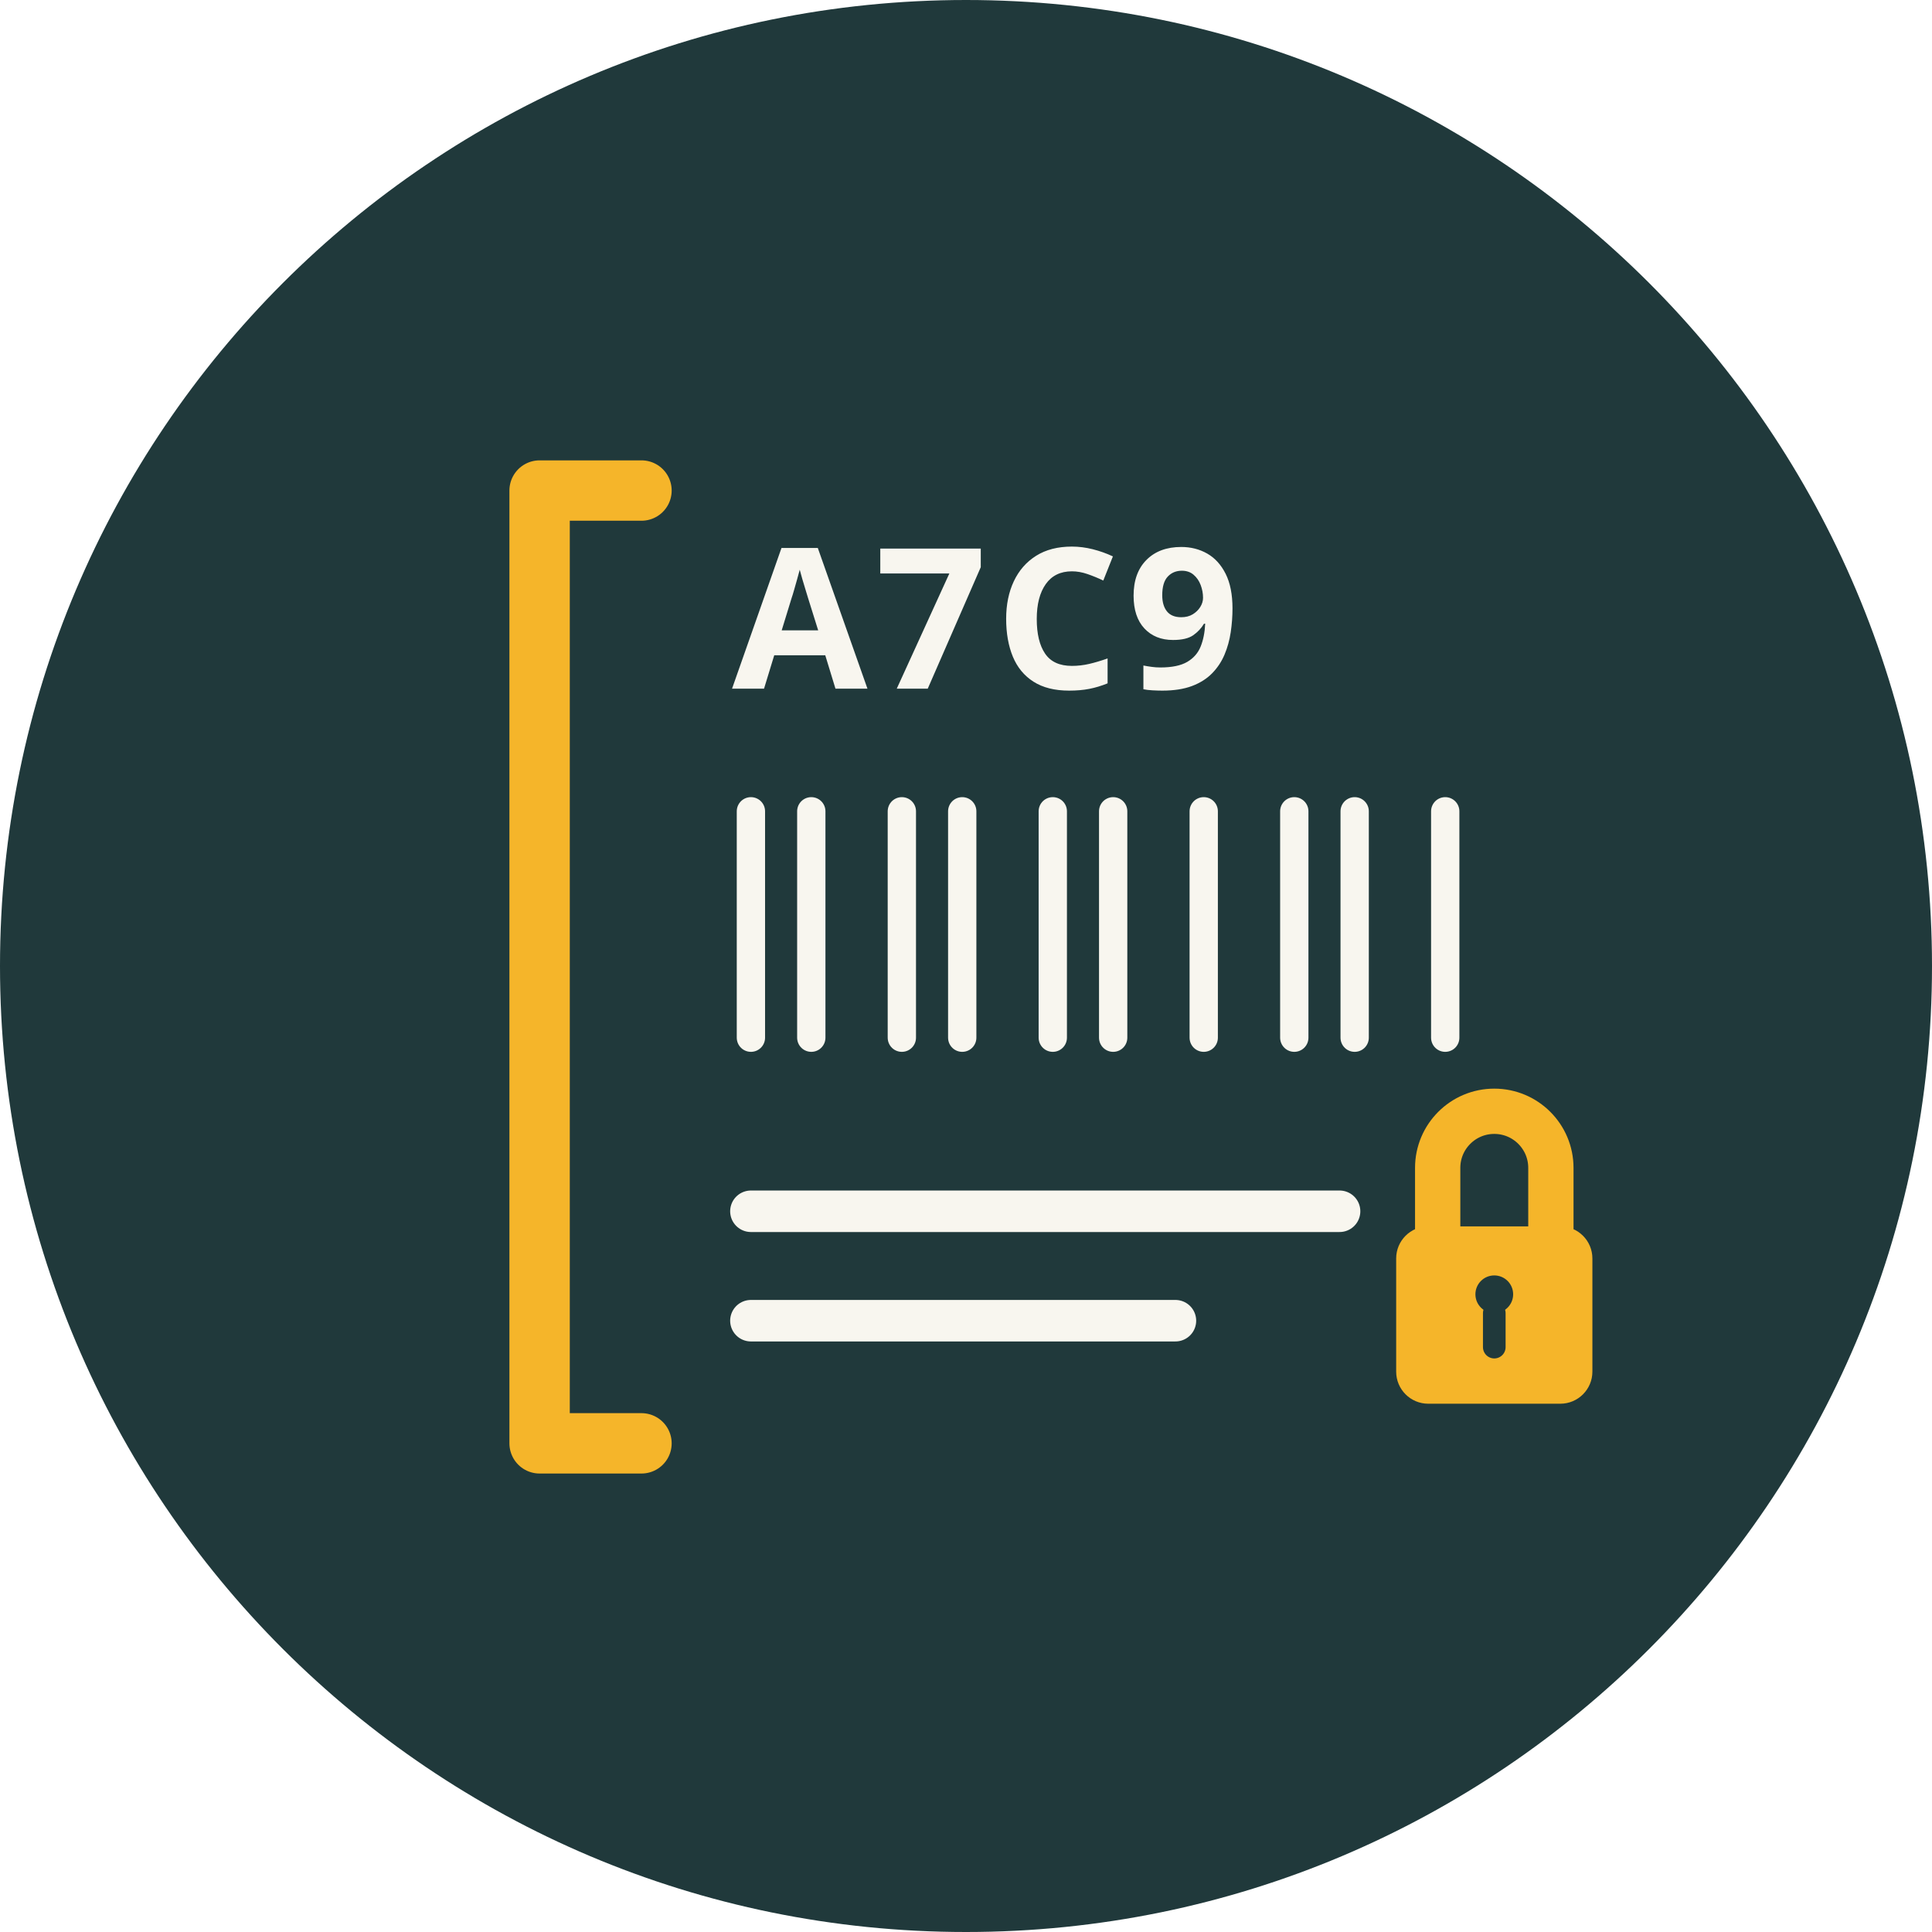
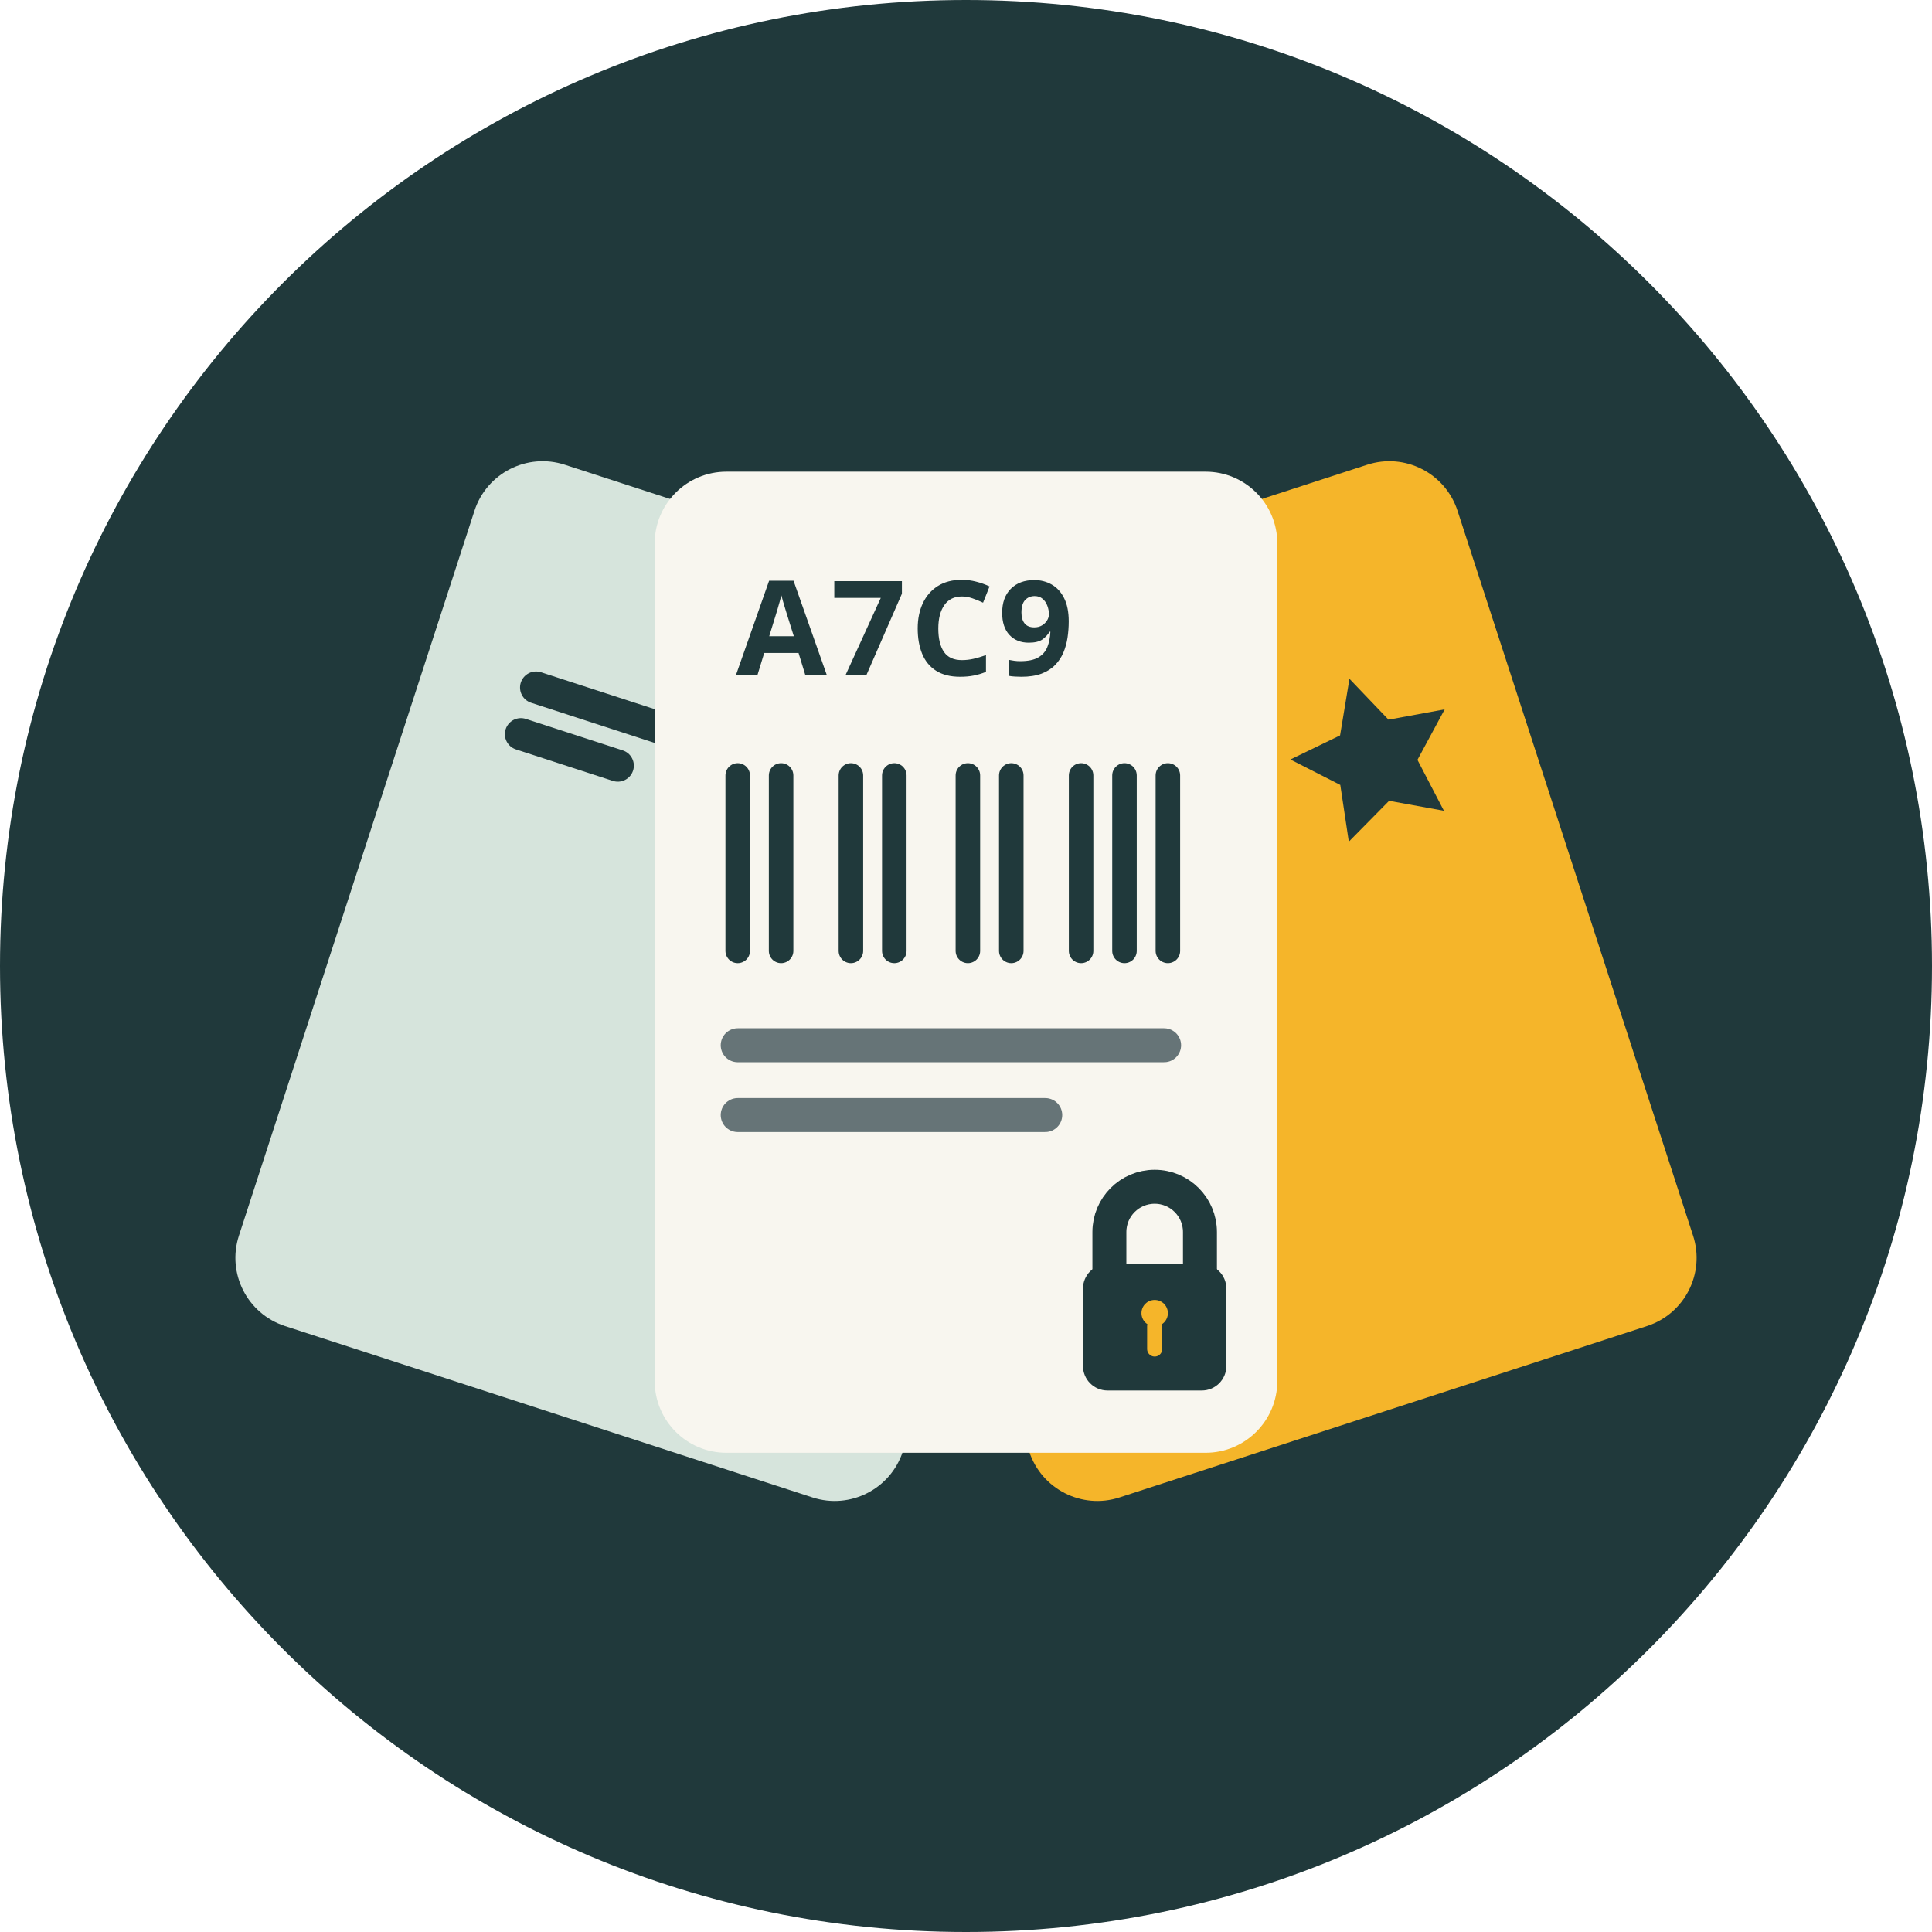
<svg xmlns="http://www.w3.org/2000/svg" width="1024" height="1024" viewBox="0 0 1024 1024">
  <defs>
    <clipPath id="circle">
      <circle cx="512" cy="512" r="512" />
    </clipPath>
  </defs>
  <g clip-path="url(#circle)">
    <rect width="1024" height="1024" fill="#20393B" />
-     <path d="M340 260h-54v505h54" fill="none" stroke="#F5B52A" stroke-width="32" stroke-linecap="round" stroke-linejoin="round" />
-     <text x="388" y="365" fill="#F8F6EF" font-family="Avenir Next, sans-serif" font-size="104" font-weight="700" letter-spacing="4">A7C9</text>
-     <path d="M398 430v120M430 430v120M478 430v120M510 430v120M558 430v120M590 430v120M638 430v120M686 430v120M718 430v120M766 430v120" fill="none" stroke="#F8F6EF" stroke-width="15" stroke-linecap="round" />
-     <path d="M398 642h312M398 700h225" fill="none" stroke="#F8F6EF" stroke-width="22" stroke-linecap="round" />
-     <path d="M762 658v-39a30 30 0 0 1 60 0v39" fill="none" stroke="#F5B52A" stroke-width="24" stroke-linecap="round" />
-     <rect x="740" y="650" width="104" height="94" rx="17" fill="#F5B52A" />
-     <circle cx="792" cy="686" r="10" fill="#20393B" />
-     <path d="M792 696v18" fill="none" stroke="#20393B" stroke-width="12" stroke-linecap="round" />
+     <g transform="rotate(18 365 520)">
+       <rect x="180" y="280" width="370" height="480" rx="38" fill="#D6E4DC" />
+       <path d="M240 397h78M240 423h54" fill="none" stroke="#20393B" stroke-width="17" stroke-linecap="round" />
+     </g>
+     <g transform="rotate(-18 659 520)">
+       <rect x="474" y="280" width="370" height="480" rx="38" fill="#F5B52A" />
+       <path d="m762 385 13 27 30 4-22 21 5 30-26-14-27 14 5-30-21-21 29-4 14-27Z" fill="#20393B" />
+     </g>
+     <rect x="347" y="250" width="330" height="520" rx="38" fill="#F8F6EF" />
+     <text x="390" y="358" fill="#20393B" font-family="Avenir Next, sans-serif" font-size="70" font-weight="700" letter-spacing="2">A7C9</text>
+     <path d="M391 411v93M414 411v93M451 411v93M474 411v93M513 411v93M536 411v93M573 411v93M596 411v93M619 411v93" fill="none" stroke="#20393B" stroke-width="13" stroke-linecap="round" />
+     <path d="M391 554h226M391 591h163" fill="none" stroke="#667477" stroke-width="18" stroke-linecap="round" />
+     <path d="M588 680v-27a24 24 0 0 1 48 0v27" fill="none" stroke="#20393B" stroke-width="18" stroke-linecap="round" />
+     <rect x="574" y="670" width="76" height="67" rx="13" fill="#20393B" />
+     <circle cx="612" cy="696" r="7" fill="#F5B52A" />
+     <path d="M612 703v12" fill="none" stroke="#F5B52A" stroke-width="8" stroke-linecap="round" />
  </g>
</svg>
